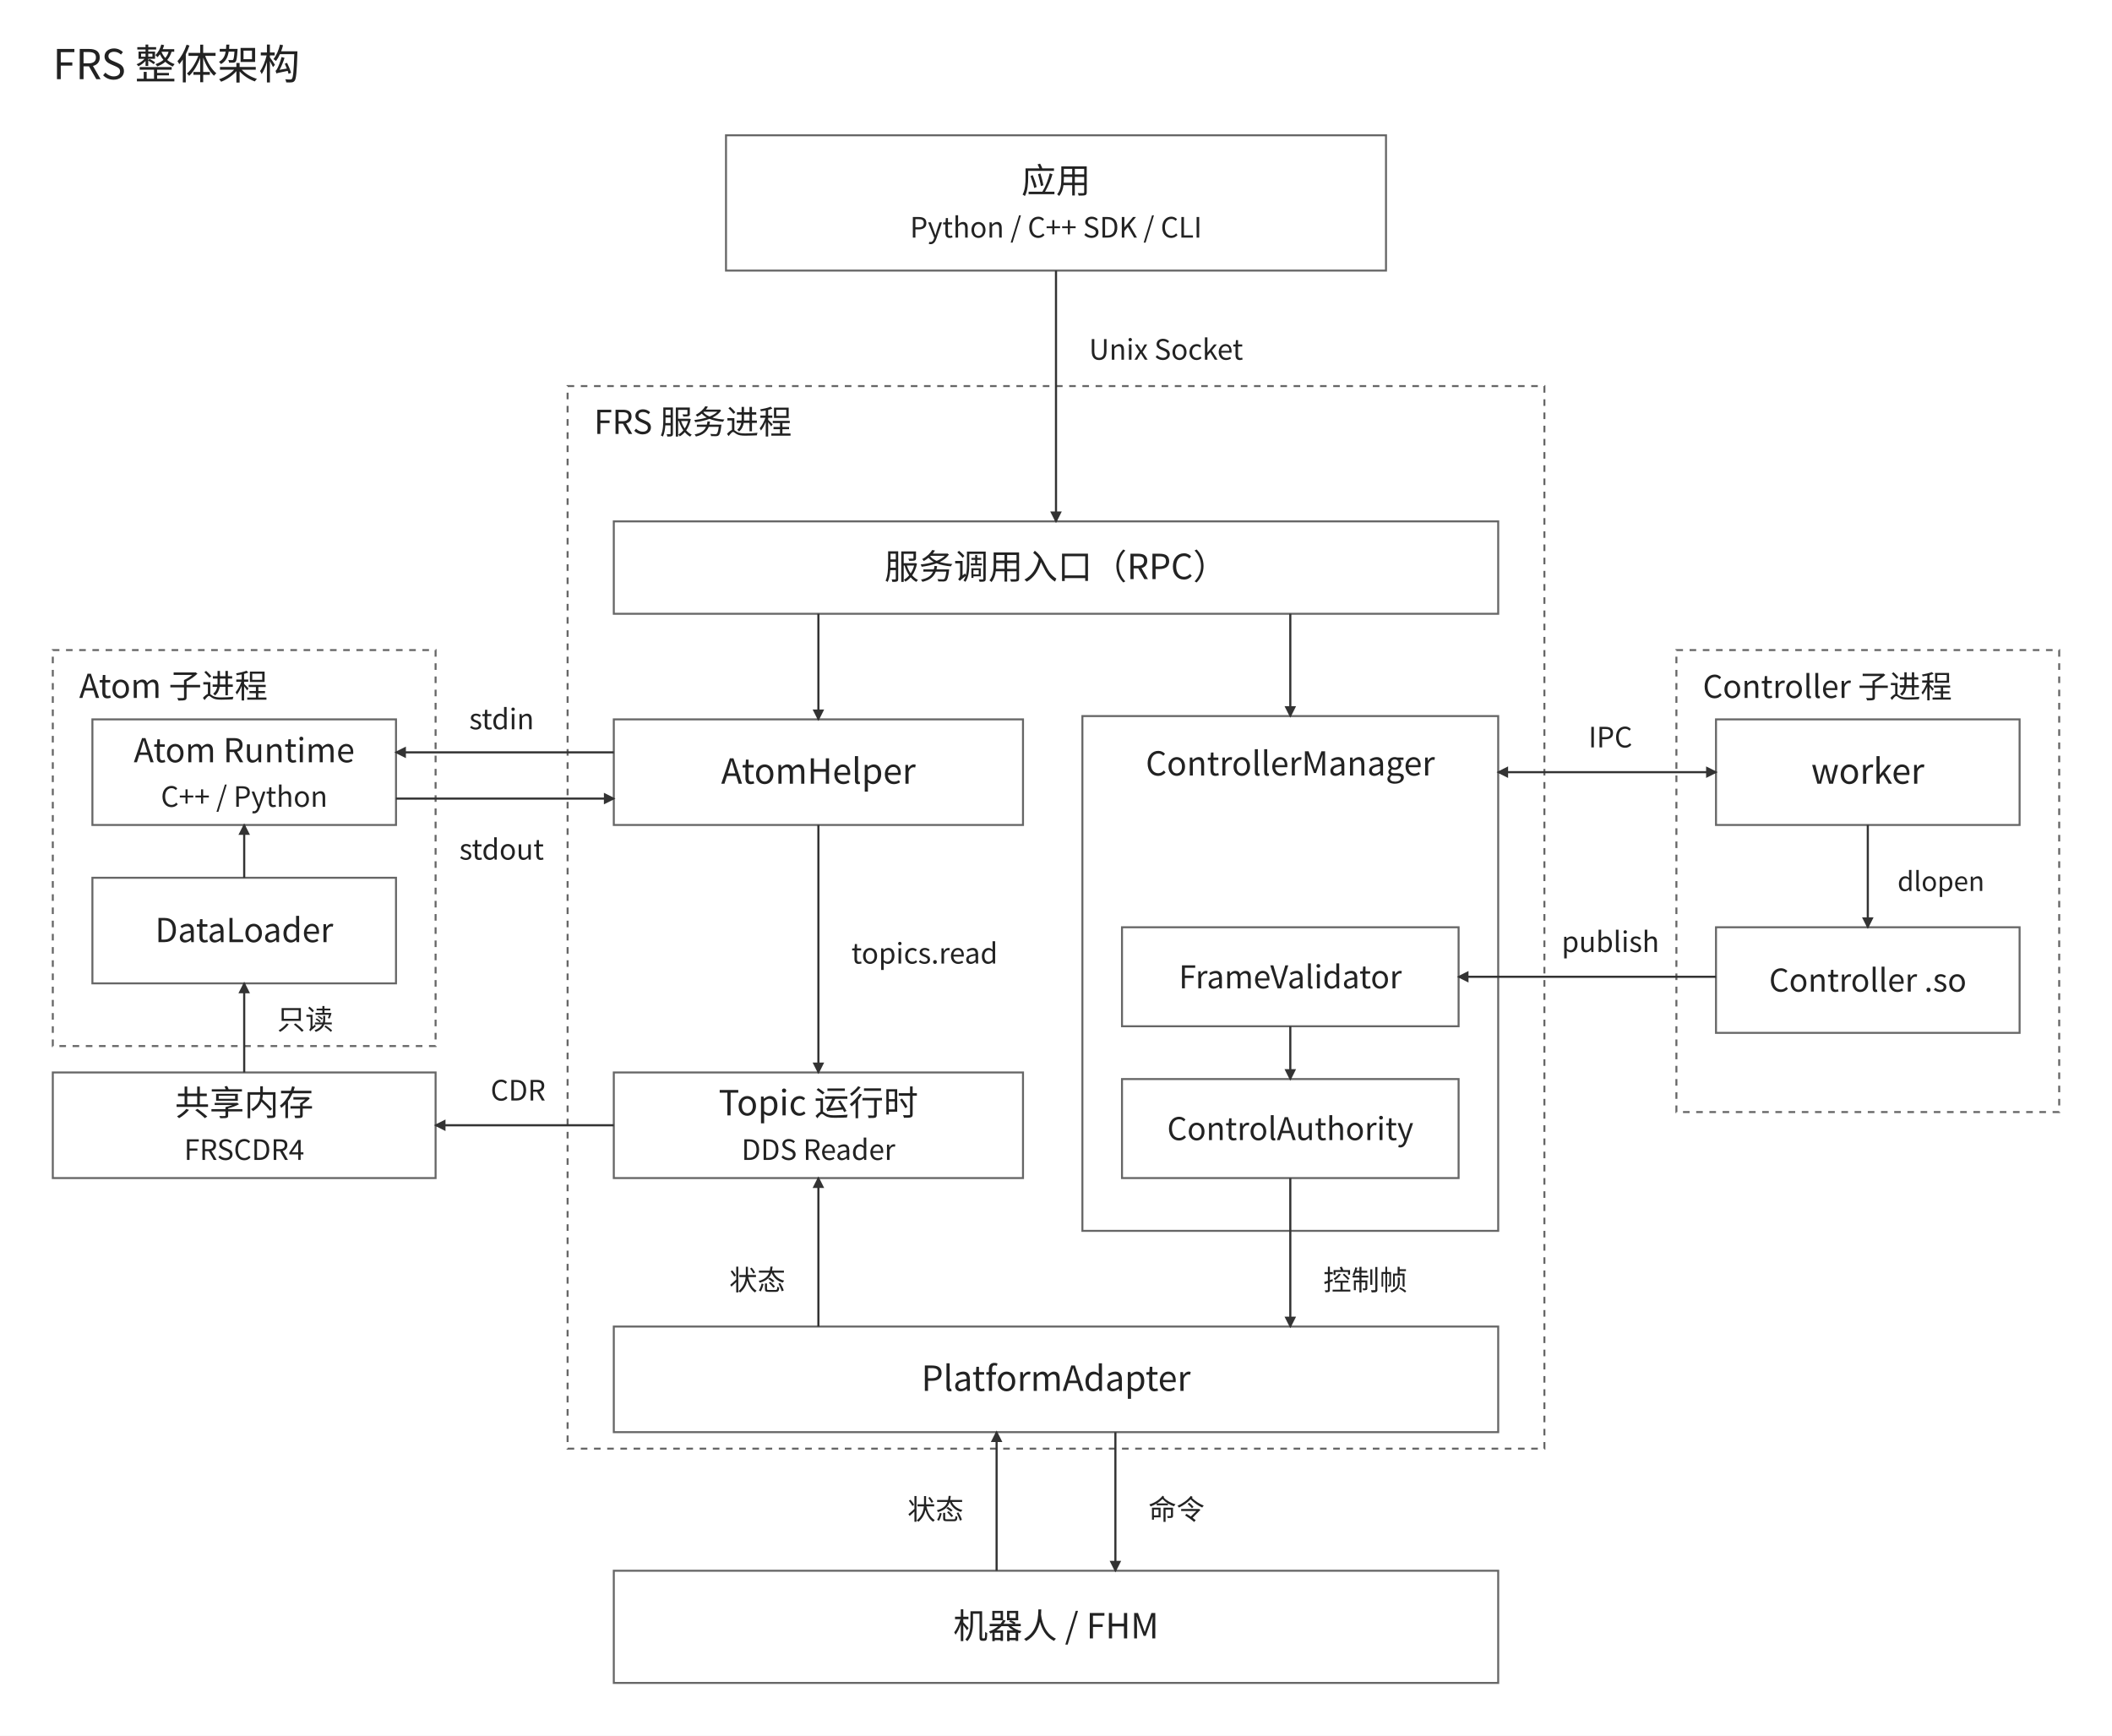
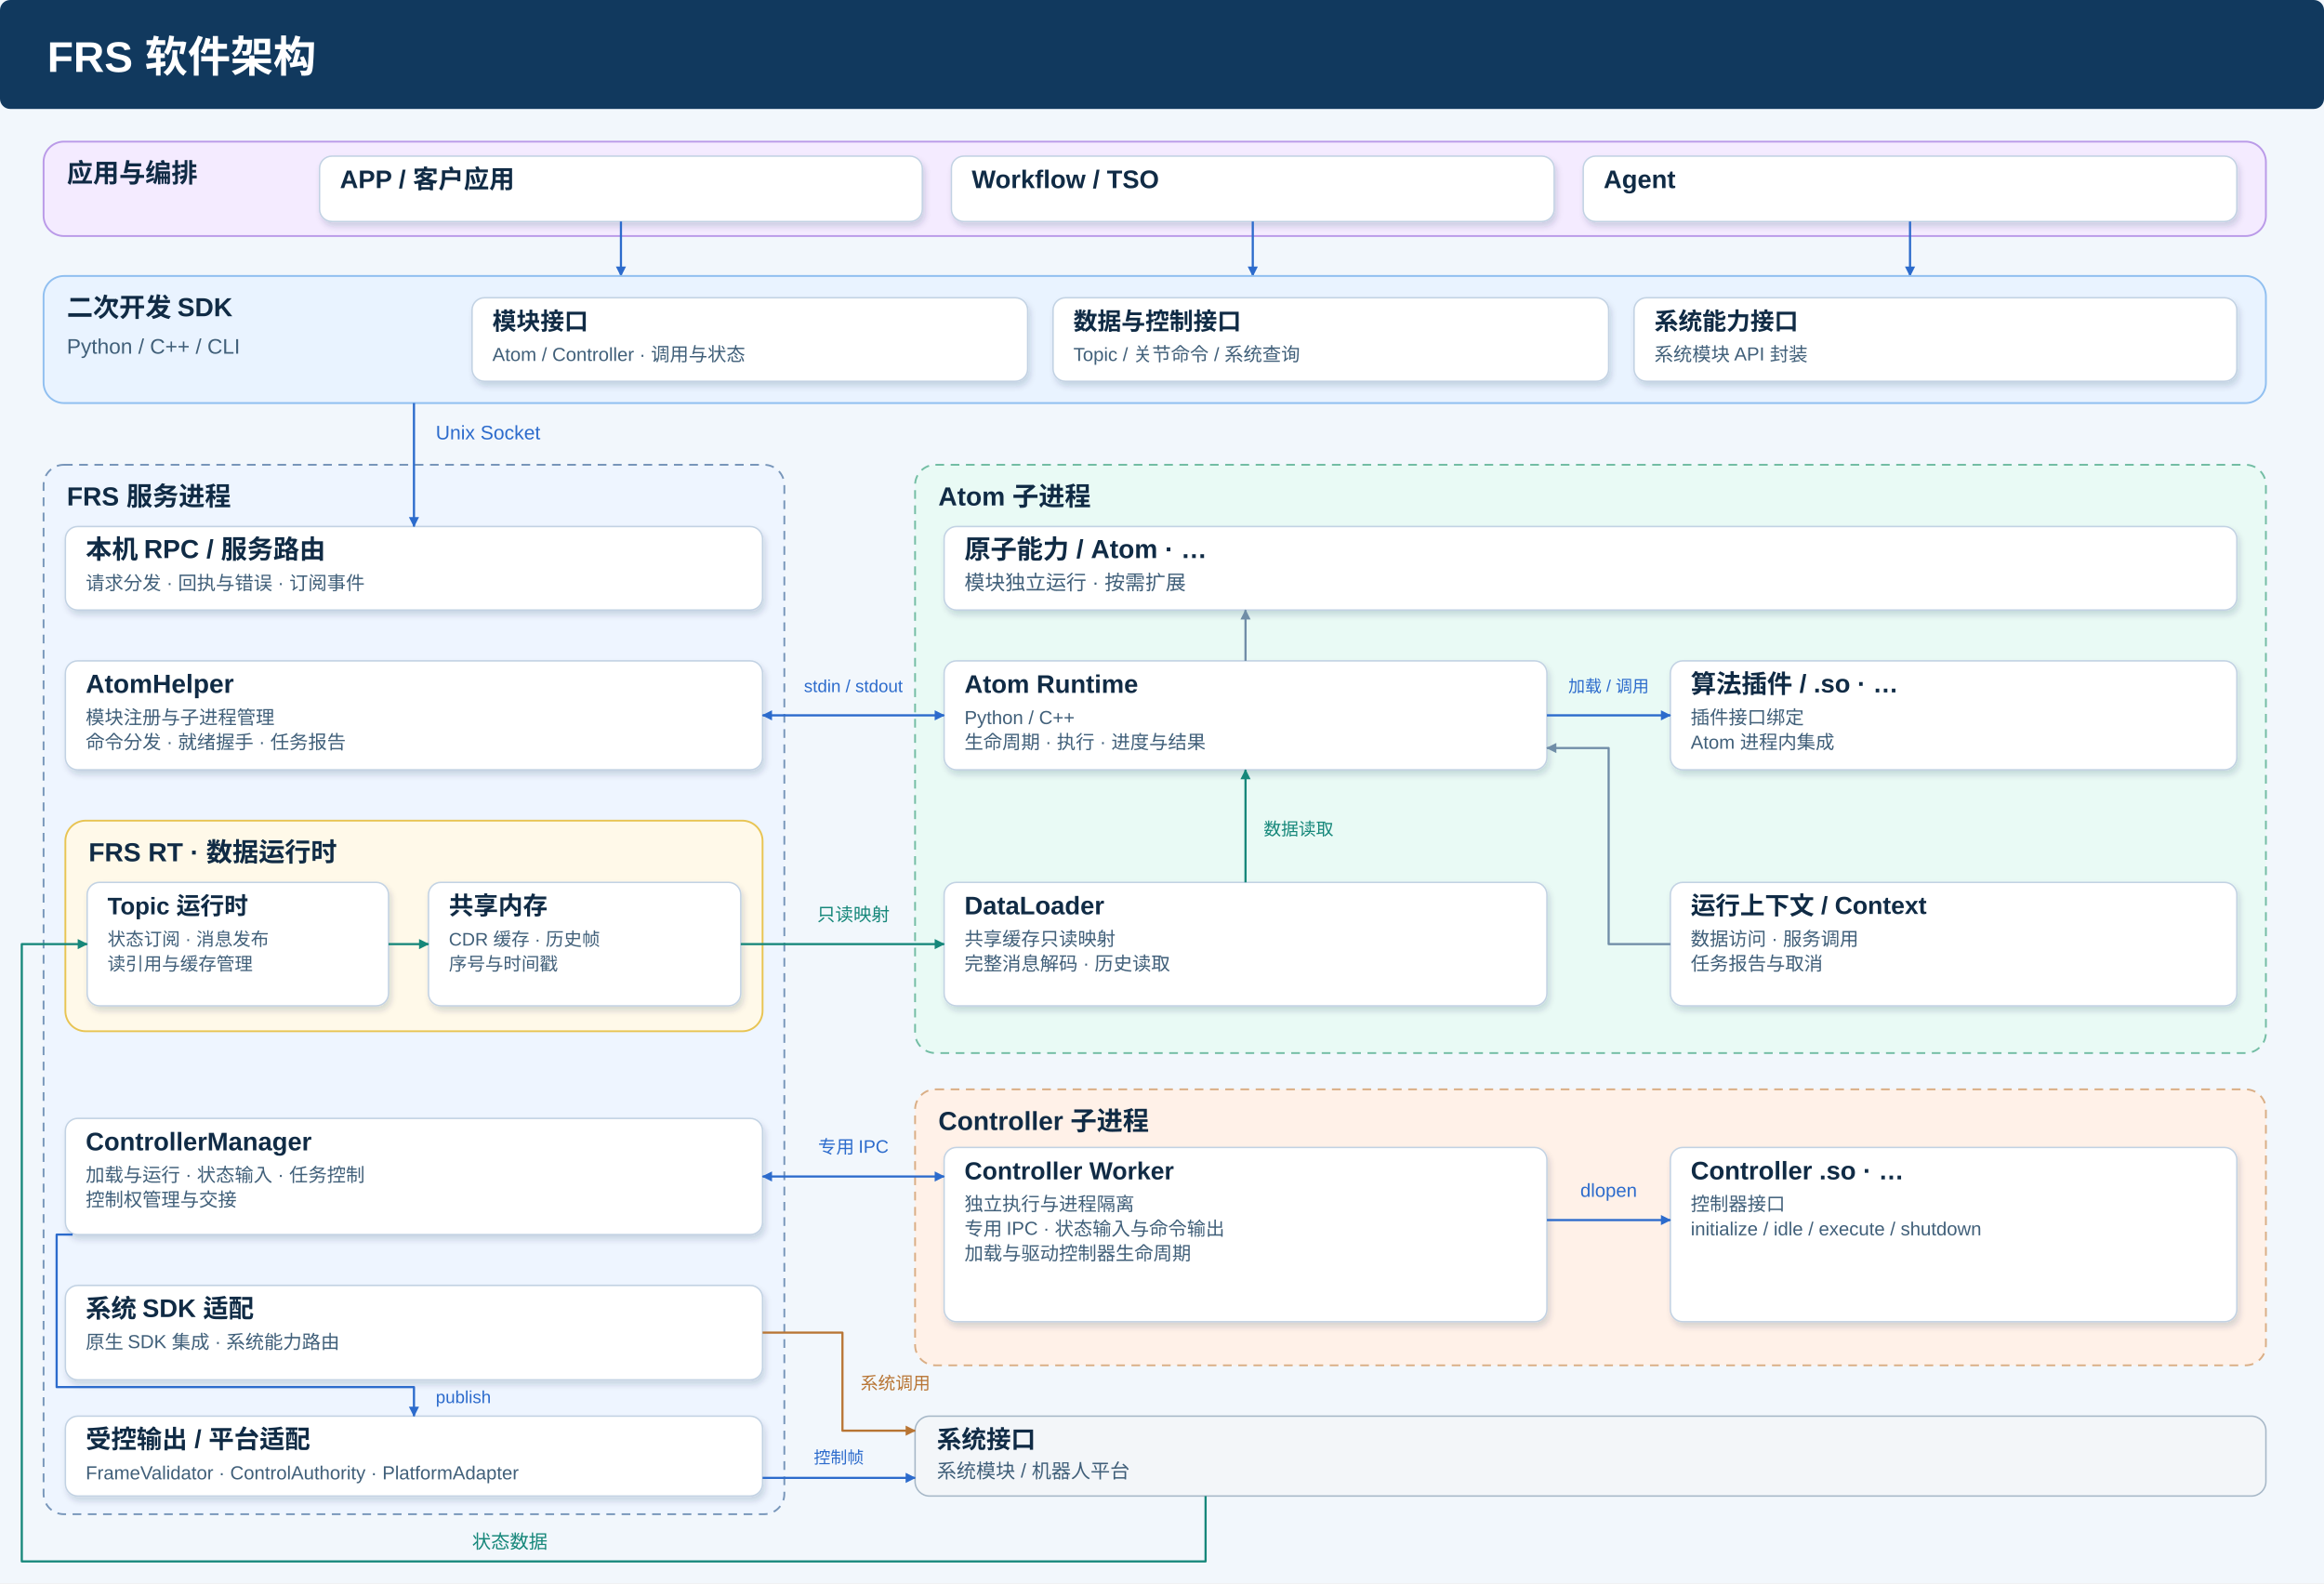
- <svg xmlns="http://www.w3.org/2000/svg" width="1280" height="1052" viewBox="0 0 1280 1052" role="img" aria-labelledby="title desc">
+ <svg xmlns="http://www.w3.org/2000/svg" width="3200" height="2180" viewBox="0 0 3200 2180" role="img" aria-labelledby="title desc">
+   <style>text{font-family:"PingFang SC","Microsoft YaHei",Arial,sans-serif}</style>
  <defs>
-     <marker id="arrow" markerWidth="7" markerHeight="7" refX="6" refY="3.5" orient="auto-start-reverse" markerUnits="userSpaceOnUse">
-       <path d="M0 0 L7 3.5 L0 7 Z" fill="#333333" />
+     <filter id="shadow" x="-8%" y="-12%" width="120%" height="140%">
+       <feDropShadow dx="3" dy="6" stdDeviation="4" flood-color="#18344B" flood-opacity="0.16" />
+     </filter>
+     <marker id="blue" markerWidth="14" markerHeight="14" refX="13" refY="7" markerUnits="userSpaceOnUse" orient="auto">
+       <path d="M0,0 L14,7 L0,14 Z" fill="#2C6BCC" />
    </marker>
-     <style>text { font-family: "PingFang SC", "Microsoft YaHei", "Noto Sans CJK SC", sans-serif; } path { stroke-linejoin: round; }</style>
+     <marker id="blue-start" markerWidth="14" markerHeight="14" refX="1" refY="7" markerUnits="userSpaceOnUse" orient="auto">
+       <path d="M14,0 L0,7 L14,14 Z" fill="#2C6BCC" />
+     </marker>
+     <marker id="data" markerWidth="14" markerHeight="14" refX="13" refY="7" markerUnits="userSpaceOnUse" orient="auto">
+       <path d="M0,0 L14,7 L0,14 Z" fill="#16877A" />
+     </marker>
+     <marker id="data-start" markerWidth="14" markerHeight="14" refX="1" refY="7" markerUnits="userSpaceOnUse" orient="auto">
+       <path d="M14,0 L0,7 L14,14 Z" fill="#16877A" />
+     </marker>
+     <marker id="sdk" markerWidth="14" markerHeight="14" refX="13" refY="7" markerUnits="userSpaceOnUse" orient="auto">
+       <path d="M0,0 L14,7 L0,14 Z" fill="#B87534" />
+     </marker>
+     <marker id="sdk-start" markerWidth="14" markerHeight="14" refX="1" refY="7" markerUnits="userSpaceOnUse" orient="auto">
+       <path d="M14,0 L0,7 L14,14 Z" fill="#B87534" />
+     </marker>
+     <marker id="line" markerWidth="14" markerHeight="14" refX="13" refY="7" markerUnits="userSpaceOnUse" orient="auto">
+       <path d="M0,0 L14,7 L0,14 Z" fill="#708DA7" />
+     </marker>
+     <marker id="line-start" markerWidth="14" markerHeight="14" refX="1" refY="7" markerUnits="userSpaceOnUse" orient="auto">
+       <path d="M14,0 L0,7 L14,14 Z" fill="#708DA7" />
+     </marker>
  </defs>
-   <rect width="1280" height="1052" fill="#ffffff" />
-   <text x="32" y="48" font-size="25" font-weight="500" text-anchor="start" fill="#222222">FRS 整体架构</text>
-   <rect x="440" y="82" width="400" height="82" fill="#ffffff" stroke="#666666" stroke-width="1.2" />
-   <text x="640.0" y="117.0" font-size="21" font-weight="400" text-anchor="middle" fill="#222222">应用</text>
-   <text x="640.0" y="144.0" font-size="17" font-weight="400" text-anchor="middle" fill="#222222">Python / C++ SDK / CLI</text>
-   <rect x="344" y="234" width="592" height="644" fill="#ffffff" stroke="#666666" stroke-width="1.2" stroke-dasharray="4 4" />
-   <text x="360" y="263" font-size="20" font-weight="400" text-anchor="start" fill="#222222">FRS 服务进程</text>
-   <rect x="372" y="316" width="536" height="56" fill="#ffffff" stroke="#666666" stroke-width="1.2" />
-   <text x="640.0" y="351.0" font-size="21" font-weight="400" text-anchor="middle" fill="#222222">服务调用入口（RPC）</text>
-   <rect x="372" y="436" width="248" height="64" fill="#ffffff" stroke="#666666" stroke-width="1.2" />
-   <text x="496.0" y="475.0" font-size="21" font-weight="400" text-anchor="middle" fill="#222222">AtomHelper</text>
-   <rect x="656" y="434" width="252" height="312" fill="#ffffff" stroke="#666666" stroke-width="1.2" />
-   <text x="782" y="470" font-size="20" font-weight="400" text-anchor="middle" fill="#222222">ControllerManager</text>
-   <rect x="680" y="562" width="204" height="60" fill="#ffffff" stroke="#666666" stroke-width="1.2" />
-   <text x="782.0" y="599.0" font-size="19" font-weight="400" text-anchor="middle" fill="#222222">FrameValidator</text>
-   <rect x="680" y="654" width="204" height="60" fill="#ffffff" stroke="#666666" stroke-width="1.2" />
-   <text x="782.0" y="691.0" font-size="19" font-weight="400" text-anchor="middle" fill="#222222">ControlAuthority</text>
-   <rect x="372" y="650" width="248" height="64" fill="#ffffff" stroke="#666666" stroke-width="1.2" />
-   <text x="496.0" y="676.0" font-size="21" font-weight="400" text-anchor="middle" fill="#222222">Topic 运行时</text>
-   <text x="496.0" y="703.0" font-size="17" font-weight="400" text-anchor="middle" fill="#222222">DDS Reader</text>
-   <rect x="372" y="804" width="536" height="64" fill="#ffffff" stroke="#666666" stroke-width="1.2" />
-   <text x="640.0" y="843.0" font-size="21" font-weight="400" text-anchor="middle" fill="#222222">PlatformAdapter</text>
-   <rect x="32" y="394" width="232" height="240" fill="#ffffff" stroke="#666666" stroke-width="1.2" stroke-dasharray="4 4" />
-   <text x="48" y="423" font-size="20" font-weight="400" text-anchor="start" fill="#222222">Atom 子进程</text>
-   <rect x="56" y="436" width="184" height="64" fill="#ffffff" stroke="#666666" stroke-width="1.2" />
-   <text x="148.0" y="462.0" font-size="20" font-weight="400" text-anchor="middle" fill="#222222">Atom Runtime</text>
-   <text x="148.0" y="489.0" font-size="17" font-weight="400" text-anchor="middle" fill="#222222">C++ / Python</text>
-   <rect x="56" y="532" width="184" height="64" fill="#ffffff" stroke="#666666" stroke-width="1.2" />
-   <text x="148.0" y="571.0" font-size="20" font-weight="400" text-anchor="middle" fill="#222222">DataLoader</text>
-   <rect x="32" y="650" width="232" height="64" fill="#ffffff" stroke="#666666" stroke-width="1.2" />
-   <text x="148.0" y="676.0" font-size="21" font-weight="400" text-anchor="middle" fill="#222222">共享内存</text>
-   <text x="148.0" y="703.0" font-size="17" font-weight="400" text-anchor="middle" fill="#222222">FRSCDR4</text>
-   <rect x="1016" y="394" width="232" height="280" fill="#ffffff" stroke="#666666" stroke-width="1.2" stroke-dasharray="4 4" />
-   <text x="1032" y="423" font-size="19" font-weight="400" text-anchor="start" fill="#222222">Controller 子进程</text>
-   <rect x="1040" y="436" width="184" height="64" fill="#ffffff" stroke="#666666" stroke-width="1.2" />
-   <text x="1132.0" y="475.0" font-size="21" font-weight="400" text-anchor="middle" fill="#222222">worker</text>
-   <rect x="1040" y="562" width="184" height="64" fill="#ffffff" stroke="#666666" stroke-width="1.2" />
-   <text x="1132.0" y="601.0" font-size="19" font-weight="400" text-anchor="middle" fill="#222222">Controller .so</text>
-   <rect x="372" y="952" width="536" height="68" fill="#ffffff" stroke="#666666" stroke-width="1.2" />
-   <text x="640.0" y="993.0" font-size="21" font-weight="400" text-anchor="middle" fill="#222222">机器人 / FHM</text>
-   <path d="M640 164 L640 316" fill="none" stroke="#333333" stroke-width="1.3" marker-end="url(#arrow)" />
-   <text x="660" y="218" font-size="17" font-weight="400" text-anchor="start" fill="#222222">Unix Socket</text>
-   <path d="M496 372 L496 436" fill="none" stroke="#333333" stroke-width="1.3" marker-end="url(#arrow)" />
-   <path d="M782 372 L782 434" fill="none" stroke="#333333" stroke-width="1.3" marker-end="url(#arrow)" />
-   <path d="M372 456 L240 456" fill="none" stroke="#333333" stroke-width="1.3" marker-end="url(#arrow)" />
-   <text x="304" y="442" font-size="17" font-weight="400" text-anchor="middle" fill="#222222">stdin</text>
-   <path d="M240 484 L372 484" fill="none" stroke="#333333" stroke-width="1.3" marker-end="url(#arrow)" />
-   <text x="304" y="521" font-size="17" font-weight="400" text-anchor="middle" fill="#222222">stdout</text>
-   <path d="M496 500 L496 650" fill="none" stroke="#333333" stroke-width="1.3" marker-end="url(#arrow)" />
-   <text x="516" y="584" font-size="17" font-weight="400" text-anchor="start" fill="#222222">topics.read</text>
-   <path d="M908 468 L1040 468" fill="none" stroke="#333333" stroke-width="1.3" marker-end="url(#arrow)" marker-start="url(#arrow)" />
-   <text x="976" y="453" font-size="17" font-weight="400" text-anchor="middle" fill="#222222">IPC</text>
-   <path d="M1132 500 L1132 562" fill="none" stroke="#333333" stroke-width="1.3" marker-end="url(#arrow)" />
-   <text x="1150" y="540" font-size="16" font-weight="400" text-anchor="start" fill="#222222">dlopen</text>
-   <path d="M1040 592 L884 592" fill="none" stroke="#333333" stroke-width="1.3" marker-end="url(#arrow)" />
-   <text x="976" y="577" font-size="17" font-weight="400" text-anchor="middle" fill="#222222">publish</text>
-   <path d="M782 622 L782 654" fill="none" stroke="#333333" stroke-width="1.3" marker-end="url(#arrow)" />
-   <path d="M782 714 L782 804" fill="none" stroke="#333333" stroke-width="1.3" marker-end="url(#arrow)" />
-   <text x="802" y="782" font-size="17" font-weight="400" text-anchor="start" fill="#222222">控制帧</text>
-   <path d="M372 682 L264 682" fill="none" stroke="#333333" stroke-width="1.3" marker-end="url(#arrow)" />
-   <text x="314" y="667" font-size="17" font-weight="400" text-anchor="middle" fill="#222222">CDR</text>
-   <path d="M148 650 L148 596" fill="none" stroke="#333333" stroke-width="1.3" marker-end="url(#arrow)" />
-   <text x="168" y="624" font-size="17" font-weight="400" text-anchor="start" fill="#222222">只读</text>
-   <path d="M148 532 L148 500" fill="none" stroke="#333333" stroke-width="1.3" marker-end="url(#arrow)" />
-   <path d="M496 804 L496 714" fill="none" stroke="#333333" stroke-width="1.3" marker-end="url(#arrow)" />
-   <text x="476" y="782" font-size="17" font-weight="400" text-anchor="end" fill="#222222">状态</text>
-   <path d="M604 952 L604 868" fill="none" stroke="#333333" stroke-width="1.3" marker-end="url(#arrow)" />
-   <text x="584" y="921" font-size="17" font-weight="400" text-anchor="end" fill="#222222">状态</text>
-   <path d="M676 868 L676 952" fill="none" stroke="#333333" stroke-width="1.3" marker-end="url(#arrow)" />
-   <text x="696" y="921" font-size="17" font-weight="400" text-anchor="start" fill="#222222">命令</text>
+   <rect x="0" y="0" width="3200" height="2180" rx="0" fill="#F2F7FC" stroke="none" stroke-width="2" />
+   <rect x="0" y="0" width="3200" height="150" rx="14" fill="#11395E" stroke="none" stroke-width="2" />
+   <text x="65" y="99" font-size="59" font-weight="700" fill="white" text-anchor="start">FRS 软件架构</text>
+   <rect x="60" y="195" width="3060" height="130" rx="28" fill="#F4EBFF" stroke="#BA9AE8" stroke-width="2.5" />
+   <text x="92" y="251" font-size="36" font-weight="650" fill="#102B45" text-anchor="start">应用与编排</text>
+   <g class="module-card" data-title="APP / 客户应用">
+     <rect x="440" y="215" width="830" height="90" rx="17" fill="white" stroke="#C2D2E3" stroke-width="2" filter="url(#shadow)" />
+     <text x="468" y="259" font-size="35" font-weight="650" fill="#102B45" text-anchor="start">APP / 客户应用</text>
+   </g>
+   <g class="module-card" data-title="Workflow / TSO">
+     <rect x="1310" y="215" width="830" height="90" rx="17" fill="white" stroke="#C2D2E3" stroke-width="2" filter="url(#shadow)" />
+     <text x="1338" y="259" font-size="35" font-weight="650" fill="#102B45" text-anchor="start">Workflow / TSO</text>
+   </g>
+   <g class="module-card" data-title="Agent">
+     <rect x="2180" y="215" width="900" height="90" rx="17" fill="white" stroke="#C2D2E3" stroke-width="2" filter="url(#shadow)" />
+     <text x="2208" y="259" font-size="35" font-weight="650" fill="#102B45" text-anchor="start">Agent</text>
+   </g>
+   <path d="M 855,305 L 855,380" fill="none" stroke="#2C6BCC" stroke-width="3" stroke-linejoin="round" marker-end="url(#blue)" />
+   <path d="M 1725,305 L 1725,380" fill="none" stroke="#2C6BCC" stroke-width="3" stroke-linejoin="round" marker-end="url(#blue)" />
+   <path d="M 2630,305 L 2630,380" fill="none" stroke="#2C6BCC" stroke-width="3" stroke-linejoin="round" marker-end="url(#blue)" />
+   <rect x="60" y="380" width="3060" height="175" rx="28" fill="#E9F3FF" stroke="#90BFF0" stroke-width="2.5" />
+   <text x="92" y="436" font-size="36" font-weight="650" fill="#102B45" text-anchor="start">二次开发 SDK</text>
+   <text x="92" y="487" font-size="29" font-weight="400" fill="#405F79" text-anchor="start">Python / C++ / CLI</text>
+   <g class="module-card" data-title="模块接口">
+     <rect x="650" y="410" width="765" height="115" rx="17" fill="white" stroke="#C2D2E3" stroke-width="2" filter="url(#shadow)" />
+     <text x="678" y="454" font-size="33" font-weight="650" fill="#102B45" text-anchor="start">模块接口</text>
+     <text x="678" y="497" font-size="26" font-weight="400" fill="#405F79" text-anchor="start">Atom / Controller · 调用与状态</text>
+   </g>
+   <g class="module-card" data-title="数据与控制接口">
+     <rect x="1450" y="410" width="765" height="115" rx="17" fill="white" stroke="#C2D2E3" stroke-width="2" filter="url(#shadow)" />
+     <text x="1478" y="454" font-size="33" font-weight="650" fill="#102B45" text-anchor="start">数据与控制接口</text>
+     <text x="1478" y="497" font-size="26" font-weight="400" fill="#405F79" text-anchor="start">Topic / 关节命令 / 系统查询</text>
+   </g>
+   <g class="module-card" data-title="系统能力接口">
+     <rect x="2250" y="410" width="830" height="115" rx="17" fill="white" stroke="#C2D2E3" stroke-width="2" filter="url(#shadow)" />
+     <text x="2278" y="454" font-size="33" font-weight="650" fill="#102B45" text-anchor="start">系统能力接口</text>
+     <text x="2278" y="497" font-size="26" font-weight="400" fill="#405F79" text-anchor="start">系统模块 API 封装</text>
+   </g>
+   <rect x="60" y="640" width="1020" height="1445" rx="28" fill="#EEF5FF" stroke="#7896BA" stroke-width="2.5" stroke-dasharray="12 9" />
+   <text x="92" y="696" font-size="36" font-weight="650" fill="#102B45" text-anchor="start">FRS 服务进程</text>
+   <g class="module-card" data-title="本机 RPC / 服务路由">
+     <rect x="90" y="725" width="960" height="115" rx="17" fill="white" stroke="#C2D2E3" stroke-width="2" filter="url(#shadow)" />
+     <text x="118" y="769" font-size="36" font-weight="650" fill="#102B45" text-anchor="start">本机 RPC / 服务路由</text>
+     <text x="118" y="812" font-size="26" font-weight="400" fill="#405F79" text-anchor="start">请求分发 · 回执与错误 · 订阅事件</text>
+   </g>
+   <g class="module-card" data-title="AtomHelper">
+     <rect x="90" y="910" width="960" height="150" rx="17" fill="white" stroke="#C2D2E3" stroke-width="2" filter="url(#shadow)" />
+     <text x="118" y="954" font-size="36" font-weight="650" fill="#102B45" text-anchor="start">AtomHelper</text>
+     <text x="118" y="997" font-size="26" font-weight="400" fill="#405F79" text-anchor="start">模块注册与子进程管理</text>
+     <text x="118" y="1031" font-size="26" font-weight="400" fill="#405F79" text-anchor="start">命令分发 · 就绪握手 · 任务报告</text>
+   </g>
+   <rect x="90" y="1130" width="960" height="290" rx="28" fill="#FFF9E9" stroke="#E8C453" stroke-width="2.5" />
+   <text x="122" y="1186" font-size="36" font-weight="650" fill="#102B45" text-anchor="start">FRS RT · 数据运行时</text>
+   <g class="module-card" data-title="Topic 运行时">
+     <rect x="120" y="1215" width="415" height="170" rx="17" fill="white" stroke="#C2D2E3" stroke-width="2" filter="url(#shadow)" />
+     <text x="148" y="1259" font-size="33" font-weight="650" fill="#102B45" text-anchor="start">Topic 运行时</text>
+     <text x="148" y="1302" font-size="25" font-weight="400" fill="#405F79" text-anchor="start">状态订阅 · 消息发布</text>
+     <text x="148" y="1336" font-size="25" font-weight="400" fill="#405F79" text-anchor="start">读引用与缓存管理</text>
+   </g>
+   <g class="module-card" data-title="共享内存">
+     <rect x="590" y="1215" width="430" height="170" rx="17" fill="white" stroke="#C2D2E3" stroke-width="2" filter="url(#shadow)" />
+     <text x="618" y="1259" font-size="34" font-weight="650" fill="#102B45" text-anchor="start">共享内存</text>
+     <text x="618" y="1302" font-size="25" font-weight="400" fill="#405F79" text-anchor="start">CDR 缓存 · 历史帧</text>
+     <text x="618" y="1336" font-size="25" font-weight="400" fill="#405F79" text-anchor="start">序号与时间戳</text>
+   </g>
+   <path d="M 535,1300 L 590,1300" fill="none" stroke="#16877A" stroke-width="3" stroke-linejoin="round" marker-end="url(#data)" />
+   <g class="module-card" data-title="ControllerManager">
+     <rect x="90" y="1540" width="960" height="160" rx="17" fill="white" stroke="#C2D2E3" stroke-width="2" filter="url(#shadow)" />
+     <text x="118" y="1584" font-size="35" font-weight="650" fill="#102B45" text-anchor="start">ControllerManager</text>
+     <text x="118" y="1627" font-size="26" font-weight="400" fill="#405F79" text-anchor="start">加载与运行 · 状态输入 · 任务控制</text>
+     <text x="118" y="1661" font-size="26" font-weight="400" fill="#405F79" text-anchor="start">控制权管理与交接</text>
+   </g>
+   <g class="module-card" data-title="系统 SDK 适配">
+     <rect x="90" y="1770" width="960" height="130" rx="17" fill="white" stroke="#C2D2E3" stroke-width="2" filter="url(#shadow)" />
+     <text x="118" y="1814" font-size="35" font-weight="650" fill="#102B45" text-anchor="start">系统 SDK 适配</text>
+     <text x="118" y="1857" font-size="26" font-weight="400" fill="#405F79" text-anchor="start">原生 SDK 集成 · 系统能力路由</text>
+   </g>
+   <g class="module-card" data-title="受控输出 / 平台适配">
+     <rect x="90" y="1950" width="960" height="110" rx="17" fill="white" stroke="#C2D2E3" stroke-width="2" filter="url(#shadow)" />
+     <text x="118" y="1994" font-size="35" font-weight="650" fill="#102B45" text-anchor="start">受控输出 / 平台适配</text>
+     <text x="118" y="2037" font-size="26" font-weight="400" fill="#405F79" text-anchor="start">FrameValidator · ControlAuthority · PlatformAdapter</text>
+   </g>
+   <path d="M 570,555 L 570,725" fill="none" stroke="#2C6BCC" stroke-width="3" stroke-linejoin="round" marker-end="url(#blue)" />
+   <text x="600" y="605" font-size="27" font-weight="500" fill="#2C6BCC" text-anchor="start">Unix Socket</text>
+   <rect x="1260" y="640" width="1860" height="810" rx="28" fill="#E9FAF5" stroke="#73BDA4" stroke-width="2.5" stroke-dasharray="12 9" />
+   <text x="1292" y="696" font-size="36" font-weight="650" fill="#102B45" text-anchor="start">Atom 子进程</text>
+   <g class="module-card" data-title="原子能力 / Atom · …">
+     <rect x="1300" y="725" width="1780" height="115" rx="17" fill="white" stroke="#C2D2E3" stroke-width="2" filter="url(#shadow)" />
+     <text x="1328" y="769" font-size="36" font-weight="650" fill="#102B45" text-anchor="start">原子能力 / Atom · …</text>
+     <text x="1328" y="812" font-size="28" font-weight="400" fill="#405F79" text-anchor="start">模块独立运行 · 按需扩展</text>
+   </g>
+   <g class="module-card" data-title="Atom Runtime">
+     <rect x="1300" y="910" width="830" height="150" rx="17" fill="white" stroke="#C2D2E3" stroke-width="2" filter="url(#shadow)" />
+     <text x="1328" y="954" font-size="35" font-weight="650" fill="#102B45" text-anchor="start">Atom Runtime</text>
+     <text x="1328" y="997" font-size="26" font-weight="400" fill="#405F79" text-anchor="start">Python / C++</text>
+     <text x="1328" y="1031" font-size="26" font-weight="400" fill="#405F79" text-anchor="start">生命周期 · 执行 · 进度与结果</text>
+   </g>
+   <g class="module-card" data-title="算法插件 / .so · …">
+     <rect x="2300" y="910" width="780" height="150" rx="17" fill="white" stroke="#C2D2E3" stroke-width="2" filter="url(#shadow)" />
+     <text x="2328" y="954" font-size="35" font-weight="650" fill="#102B45" text-anchor="start">算法插件 / .so · …</text>
+     <text x="2328" y="997" font-size="26" font-weight="400" fill="#405F79" text-anchor="start">插件接口绑定</text>
+     <text x="2328" y="1031" font-size="26" font-weight="400" fill="#405F79" text-anchor="start">Atom 进程内集成</text>
+   </g>
+   <g class="module-card" data-title="DataLoader">
+     <rect x="1300" y="1215" width="830" height="170" rx="17" fill="white" stroke="#C2D2E3" stroke-width="2" filter="url(#shadow)" />
+     <text x="1328" y="1259" font-size="35" font-weight="650" fill="#102B45" text-anchor="start">DataLoader</text>
+     <text x="1328" y="1302" font-size="26" font-weight="400" fill="#405F79" text-anchor="start">共享缓存只读映射</text>
+     <text x="1328" y="1336" font-size="26" font-weight="400" fill="#405F79" text-anchor="start">完整消息解码 · 历史读取</text>
+   </g>
+   <g class="module-card" data-title="运行上下文 / Context">
+     <rect x="2300" y="1215" width="780" height="170" rx="17" fill="white" stroke="#C2D2E3" stroke-width="2" filter="url(#shadow)" />
+     <text x="2328" y="1259" font-size="34" font-weight="650" fill="#102B45" text-anchor="start">运行上下文 / Context</text>
+     <text x="2328" y="1302" font-size="26" font-weight="400" fill="#405F79" text-anchor="start">数据访问 · 服务调用</text>
+     <text x="2328" y="1336" font-size="26" font-weight="400" fill="#405F79" text-anchor="start">任务报告与取消</text>
+   </g>
+   <path d="M 1050,985 L 1300,985" fill="none" stroke="#2C6BCC" stroke-width="3" stroke-linejoin="round" marker-end="url(#blue)" marker-start="url(#blue-start)" />
+   <text x="1175" y="953" font-size="24" font-weight="500" fill="#2C6BCC" text-anchor="middle">stdin / stdout</text>
+   <path d="M 1020,1300 L 1300,1300" fill="none" stroke="#16877A" stroke-width="3" stroke-linejoin="round" marker-end="url(#data)" />
+   <text x="1175" y="1268" font-size="25" font-weight="500" fill="#16877A" text-anchor="middle">只读映射</text>
+   <path d="M 1715,1215 L 1715,1060" fill="none" stroke="#16877A" stroke-width="3" stroke-linejoin="round" marker-end="url(#data)" />
+   <text x="1740" y="1150" font-size="24" font-weight="500" fill="#16877A" text-anchor="start">数据读取</text>
+   <path d="M 2130,985 L 2300,985" fill="none" stroke="#2C6BCC" stroke-width="3" stroke-linejoin="round" marker-end="url(#blue)" />
+   <text x="2215" y="953" font-size="23" font-weight="500" fill="#2C6BCC" text-anchor="middle">加载 / 调用</text>
+   <path d="M 2300,1300 L 2215,1300 L 2215,1030 L 2130,1030" fill="none" stroke="#708DA7" stroke-width="3" stroke-linejoin="round" marker-end="url(#line)" />
+   <path d="M 1715,910 L 1715,840" fill="none" stroke="#708DA7" stroke-width="3" stroke-linejoin="round" marker-end="url(#line)" />
+   <rect x="1260" y="1500" width="1860" height="380" rx="28" fill="#FFF1E8" stroke="#DAAE85" stroke-width="2.5" stroke-dasharray="12 9" />
+   <text x="1292" y="1556" font-size="36" font-weight="650" fill="#102B45" text-anchor="start">Controller 子进程</text>
+   <g class="module-card" data-title="Controller Worker">
+     <rect x="1300" y="1580" width="830" height="240" rx="17" fill="white" stroke="#C2D2E3" stroke-width="2" filter="url(#shadow)" />
+     <text x="1328" y="1624" font-size="34" font-weight="650" fill="#102B45" text-anchor="start">Controller Worker</text>
+     <text x="1328" y="1667" font-size="26" font-weight="400" fill="#405F79" text-anchor="start">独立执行与进程隔离</text>
+     <text x="1328" y="1701" font-size="26" font-weight="400" fill="#405F79" text-anchor="start">专用 IPC · 状态输入与命令输出</text>
+     <text x="1328" y="1735" font-size="26" font-weight="400" fill="#405F79" text-anchor="start">加载与驱动控制器生命周期</text>
+   </g>
+   <g class="module-card" data-title="Controller .so · …">
+     <rect x="2300" y="1580" width="780" height="240" rx="17" fill="white" stroke="#C2D2E3" stroke-width="2" filter="url(#shadow)" />
+     <text x="2328" y="1624" font-size="35" font-weight="650" fill="#102B45" text-anchor="start">Controller .so · …</text>
+     <text x="2328" y="1667" font-size="26" font-weight="400" fill="#405F79" text-anchor="start">控制器接口</text>
+     <text x="2328" y="1701" font-size="26" font-weight="400" fill="#405F79" text-anchor="start">initialize / idle / execute / shutdown</text>
+   </g>
+   <path d="M 2130,1680 L 2300,1680" fill="none" stroke="#2C6BCC" stroke-width="3" stroke-linejoin="round" marker-end="url(#blue)" />
+   <text x="2215" y="1648" font-size="26" font-weight="500" fill="#2C6BCC" text-anchor="middle">dlopen</text>
+   <path d="M 1050,1620 L 1300,1620" fill="none" stroke="#2C6BCC" stroke-width="3" stroke-linejoin="round" marker-end="url(#blue)" marker-start="url(#blue-start)" />
+   <text x="1175" y="1588" font-size="25" font-weight="500" fill="#2C6BCC" text-anchor="middle">专用 IPC</text>
+   <rect x="1260" y="1950" width="1860" height="110" rx="20" fill="#F3F6F9" stroke="#A6B7C7" stroke-width="2" />
+   <text x="1290" y="1994" font-size="34" font-weight="650" fill="#102B45" text-anchor="start">系统接口</text>
+   <text x="1290" y="2035" font-size="27" font-weight="400" fill="#405F79" text-anchor="start">系统模块 / 机器人平台</text>
+   <path d="M 1050,1835 L 1160,1835 L 1160,1970 L 1260,1970" fill="none" stroke="#B87534" stroke-width="3" stroke-linejoin="round" marker-end="url(#sdk)" />
+   <text x="1185" y="1913" font-size="24" font-weight="500" fill="#B87534" text-anchor="start">系统调用</text>
+   <path d="M 1050,2035 L 1260,2035" fill="none" stroke="#2C6BCC" stroke-width="3" stroke-linejoin="round" marker-end="url(#blue)" />
+   <text x="1155" y="2015" font-size="23" font-weight="500" fill="#2C6BCC" text-anchor="middle">控制帧</text>
+   <path d="M 100,1700 L 78,1700 L 78,1910 L 570,1910 L 570,1950" fill="none" stroke="#2C6BCC" stroke-width="3" stroke-linejoin="round" marker-end="url(#blue)" />
+   <text x="600" y="1932" font-size="24" font-weight="500" fill="#2C6BCC" text-anchor="start">publish</text>
+   <path d="M 1660,2060 L 1660,2150 L 30,2150 L 30,1300 L 120,1300" fill="none" stroke="#16877A" stroke-width="3" stroke-linejoin="round" marker-end="url(#data)" />
+   <text x="650" y="2132" font-size="26" font-weight="500" fill="#16877A" text-anchor="start">状态数据</text>
</svg>
